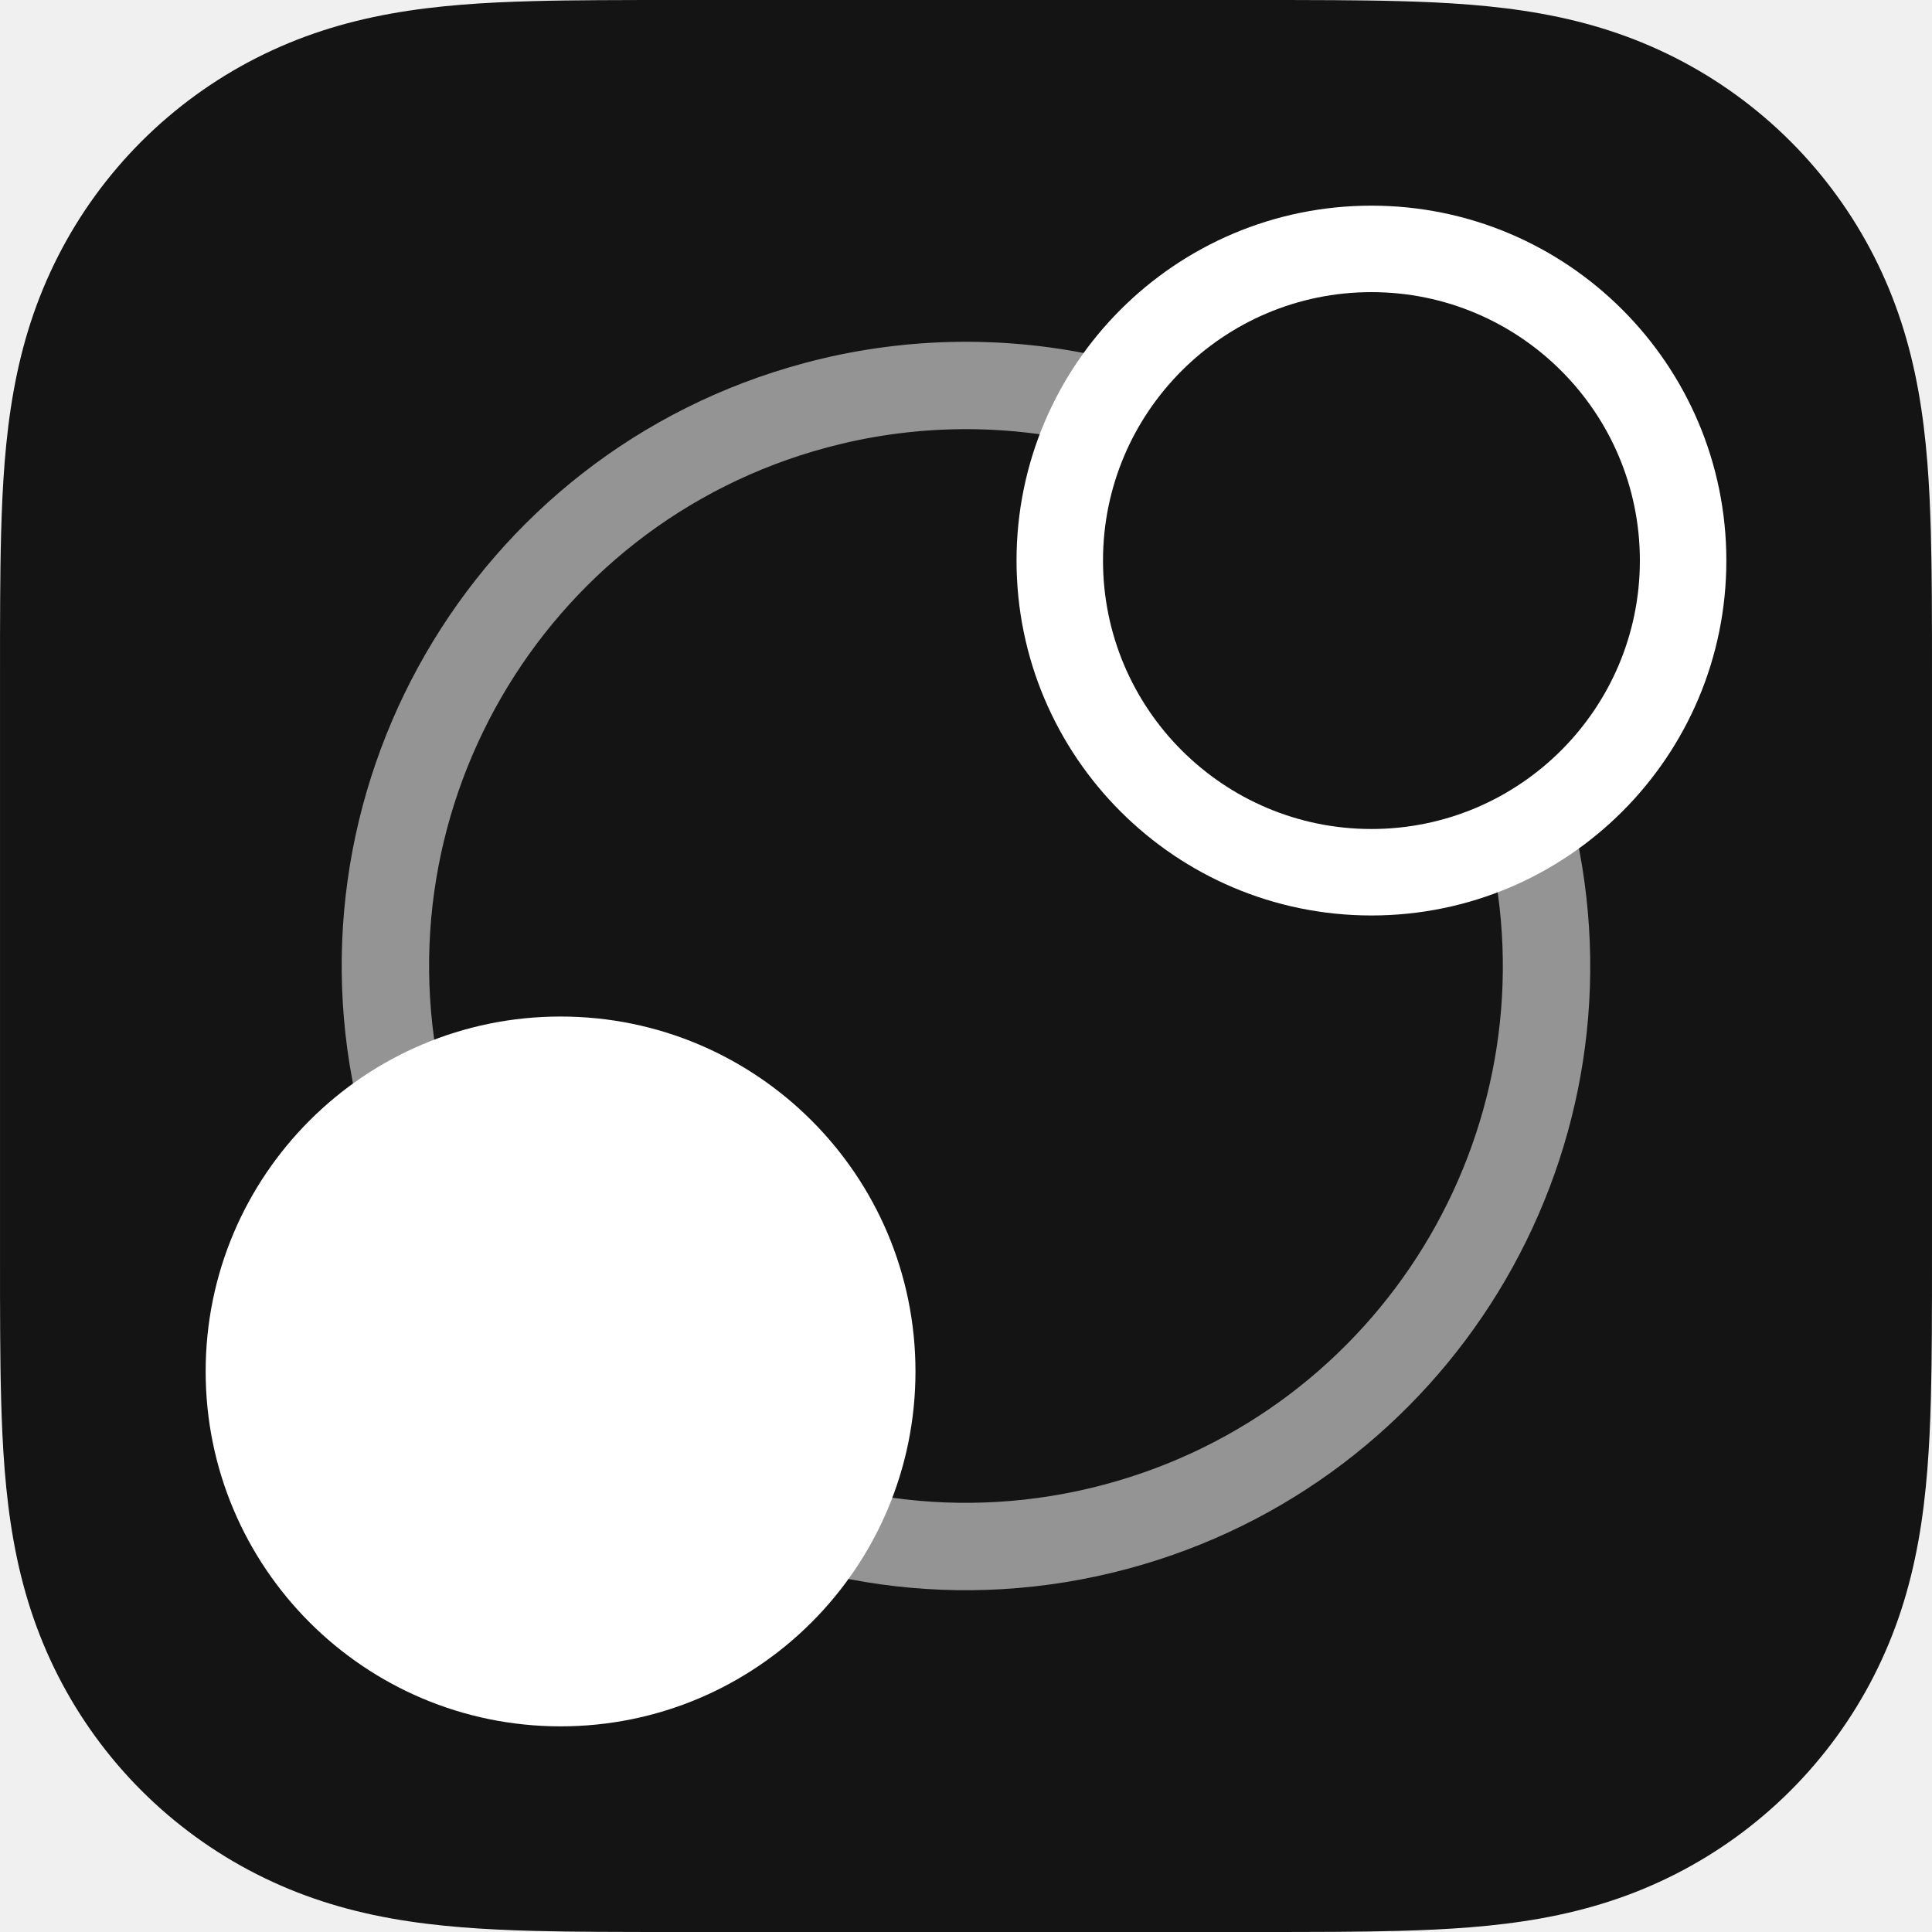
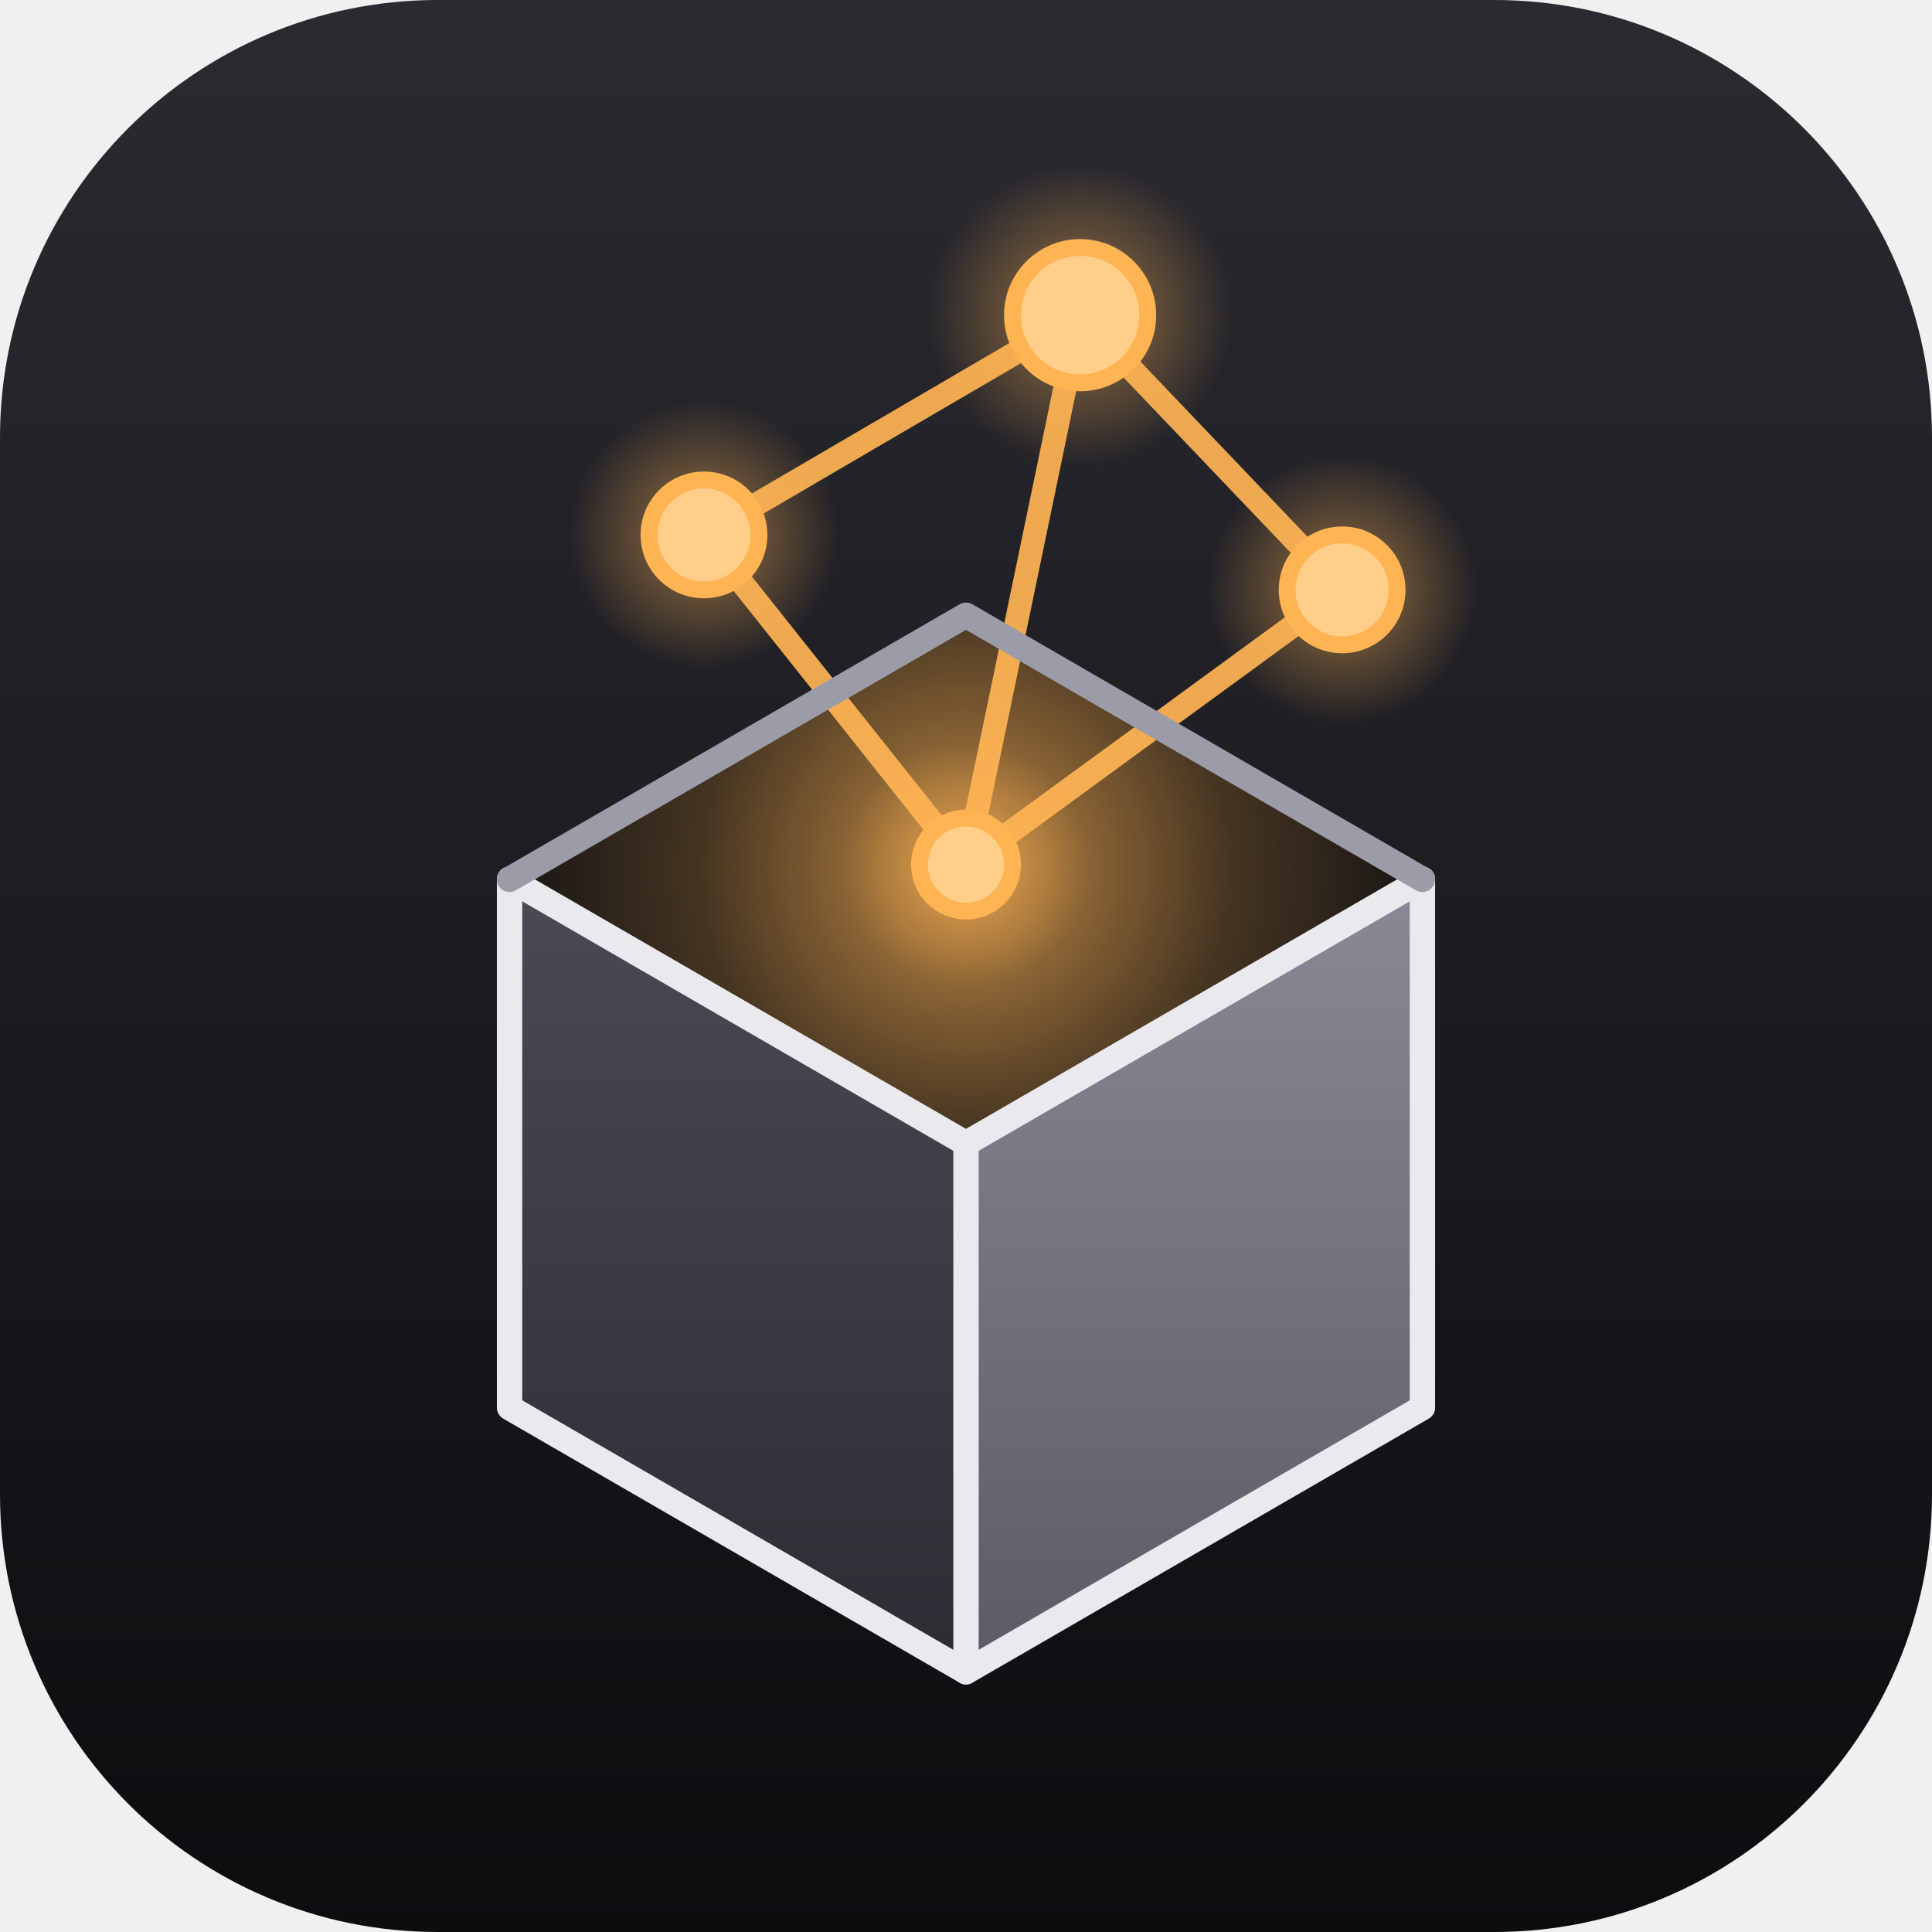
- <svg xmlns="http://www.w3.org/2000/svg" width="100%" height="100%" viewBox="0 0 1024 1024" version="1.1" xml:space="preserve" style="fill-rule:evenodd;clip-rule:evenodd;stroke-linejoin:round;stroke-miterlimit:2;">
-   <path d="M1023.994,665.998C1023.994,679.668 1024,693.336 1023.914,707.006C1023.847,718.519 1023.715,730.031 1023.403,741.541C1022.723,766.623 1021.247,791.924 1016.788,816.727C1012.265,841.89 1004.883,865.309 993.246,888.171C981.808,910.642 966.862,931.205 949.033,949.033C931.205,966.862 910.642,981.808 888.171,993.246C865.309,1004.883 841.89,1012.265 816.727,1016.788C791.924,1021.247 766.623,1022.723 741.541,1023.403C730.031,1023.715 718.519,1023.847 707.006,1023.914C693.336,1024 679.668,1023.994 665.998,1023.994L358.002,1023.994C344.332,1023.994 330.664,1024 316.994,1023.914C305.481,1023.847 293.969,1023.715 282.459,1023.403C257.377,1022.723 232.076,1021.247 207.272,1016.788C182.11,1012.265 158.691,1004.883 135.829,993.246C113.358,981.808 92.795,966.862 74.967,949.033C57.138,931.205 42.192,910.642 30.754,888.171C19.117,865.309 11.735,841.89 7.212,816.727C2.753,791.924 1.277,766.623 0.597,741.541C0.285,730.031 0.153,718.519 0.086,707.006C0,693.336 0.006,679.668 0.006,665.998L0.006,358.002C0.006,344.332 0,330.664 0.086,316.994C0.153,305.481 0.285,293.969 0.597,282.459C1.277,257.377 2.753,232.076 7.212,207.272C11.735,182.11 19.117,158.691 30.754,135.829C42.192,113.358 57.138,92.795 74.967,74.967C92.795,57.138 113.358,42.192 135.829,30.754C158.691,19.117 182.11,11.735 207.272,7.212C232.076,2.753 257.377,1.277 282.459,0.597C293.969,0.285 305.481,0.153 316.994,0.086C330.664,0 344.332,0.006 358.002,0.006L665.998,0.006C679.668,0.006 693.336,0 707.006,0.086C718.519,0.153 730.031,0.285 741.541,0.597C766.623,1.277 791.924,2.753 816.727,7.212C841.89,11.735 865.309,19.117 888.171,30.754C910.642,42.192 931.205,57.138 949.033,74.967C966.862,92.795 981.808,113.358 993.246,135.829C1004.883,158.691 1012.265,182.11 1016.788,207.272C1021.247,232.076 1022.723,257.377 1023.403,282.459C1023.715,293.969 1023.847,305.481 1023.914,316.994C1024,330.664 1023.994,344.332 1023.994,358.002L1023.994,665.998Z" style="fill:rgb(20,20,20);" />
-   <g transform="matrix(1,0,0,1,0.001713,-0.000688)">
-     <g transform="matrix(0.939904,0,0,0.939904,30.76943,30.76674)">
-       <g transform="matrix(-0.232199,0,0,0.232199,1384.404,-416.7918)">
-         <g transform="matrix(0.573992,-2.142166,2.142166,0.573992,-5516.073,4432.117)">
-           <path d="M1234.728,3305.937C871.642,3324.965 587,3624.915 587,3988.5C587,4365.734 893.266,4672 1270.5,4672C1647.734,4672 1954,4365.734 1954,3988.5C1954,3880.637 1928.472,3774.304 1879.503,3678.197L1794.243,3721.64C1836.356,3804.292 1858.31,3895.737 1858.31,3988.5C1858.31,4312.921 1594.921,4576.31 1270.5,4576.31C946.079,4576.31 682.69,4312.921 682.69,3988.5C682.69,3675.817 927.482,3417.86 1239.736,3401.496L1234.728,3305.937Z" style="fill:rgb(148,148,148);" />
-         </g>
-         <g transform="matrix(1.261034,0,0,1.261034,1170.373,-2014.261)">
-           <path d="M1270.5,3305C893.266,3305 587,3611.266 587,3988.5C587,4365.734 893.266,4672 1270.5,4672C1647.734,4672 1954,4365.734 1954,3988.5C1954,3611.266 1647.734,3305 1270.5,3305ZM1270.5,3471.537C1555.819,3471.537 1787.463,3703.181 1787.463,3988.5C1787.463,4273.819 1555.819,4505.463 1270.5,4505.463C985.181,4505.463 753.537,4273.819 753.537,3988.5C753.537,3703.181 985.181,3471.537 1270.5,3471.537Z" style="fill:white;" />
-         </g>
-         <g transform="matrix(1.261034,0,0,1.261034,3139.627,-45.00741)">
-           <circle cx="1270.5" cy="3988.5" r="683.5" style="fill:white;" />
-         </g>
-       </g>
+ <svg xmlns="http://www.w3.org/2000/svg" viewBox="0 0 1024 1024" width="1024" height="1024">
+   <defs>
+     <linearGradient id="bg" x1="0" y1="0" x2="0" y2="1">
+       <stop offset="0" stop-color="#2a2a31" />
+       <stop offset="1" stop-color="#0d0d10" />
+     </linearGradient>
+     <linearGradient id="left" x1="0" y1="0" x2="0" y2="1">
+       <stop offset="0" stop-color="#4a4a54" />
+       <stop offset="1" stop-color="#2c2c33" />
+     </linearGradient>
+     <linearGradient id="right" x1="0" y1="0" x2="0" y2="1">
+       <stop offset="0" stop-color="#8a8a96" />
+       <stop offset="1" stop-color="#5b5b66" />
+     </linearGradient>
+     <radialGradient id="glow" cx="512" cy="450" r="230" gradientUnits="userSpaceOnUse">
+       <stop offset="0" stop-color="#ffb454" stop-opacity="0.75" />
+       <stop offset="0.55" stop-color="#ffb454" stop-opacity="0.22" />
+       <stop offset="1" stop-color="#ffb454" stop-opacity="0" />
+     </radialGradient>
+     <radialGradient id="halo" cx="0.5" cy="0.5" r="0.5">
+       <stop offset="0" stop-color="#ffb454" stop-opacity="0.55" />
+       <stop offset="1" stop-color="#ffb454" stop-opacity="0" />
+     </radialGradient>
+   </defs>
+   <rect width="1024" height="1024" rx="232" fill="url(#bg)" />
+   <g transform="translate(512 512) scale(1.12) translate(-512 -496)">
+     <path d="M296 455 L512 580 L512 830 L296 705 Z" fill="url(#left)" />
+     <path d="M512 580 L728 455 L728 705 L512 830 Z" fill="url(#right)" />
+     <path d="M512 330 L728 455 L512 580 L296 455 Z" fill="#101013" />
+     <path d="M512 330 L728 455 L512 580 L296 455 Z" fill="url(#glow)" />
+     <g stroke="#ffb454" stroke-width="11" stroke-linecap="round" fill="none" opacity="0.92">
+       <path d="M512 448 L388 292" />
+       <path d="M512 448 L566 188" />
+       <path d="M512 448 L690 318" />
+       <path d="M388 292 L566 188" />
+       <path d="M566 188 L690 318" />
    </g>
+     <g fill="url(#halo)">
+       <circle cx="388" cy="292" r="64" />
+       <circle cx="566" cy="188" r="72" />
+       <circle cx="690" cy="318" r="64" />
+       <circle cx="512" cy="448" r="58" />
+     </g>
+     <g fill="#ffcf8a" stroke="#ffb454" stroke-width="8">
+       <circle cx="388" cy="292" r="26" />
+       <circle cx="566" cy="188" r="32" />
+       <circle cx="690" cy="318" r="26" />
+       <circle cx="512" cy="448" r="22" />
+     </g>
+     <g fill="none" stroke="#e9e9ee" stroke-width="12" stroke-linejoin="round" stroke-linecap="round">
+       <path d="M296 455 L512 580 L728 455" />
+       <path d="M296 455 L296 705 L512 830 L728 705 L728 455" />
+       <path d="M512 580 L512 830" />
+     </g>
+     <path d="M296 455 L512 330 L728 455" fill="none" stroke="#9c9ca8" stroke-width="12" stroke-linejoin="round" stroke-linecap="round" />
  </g>
</svg>
